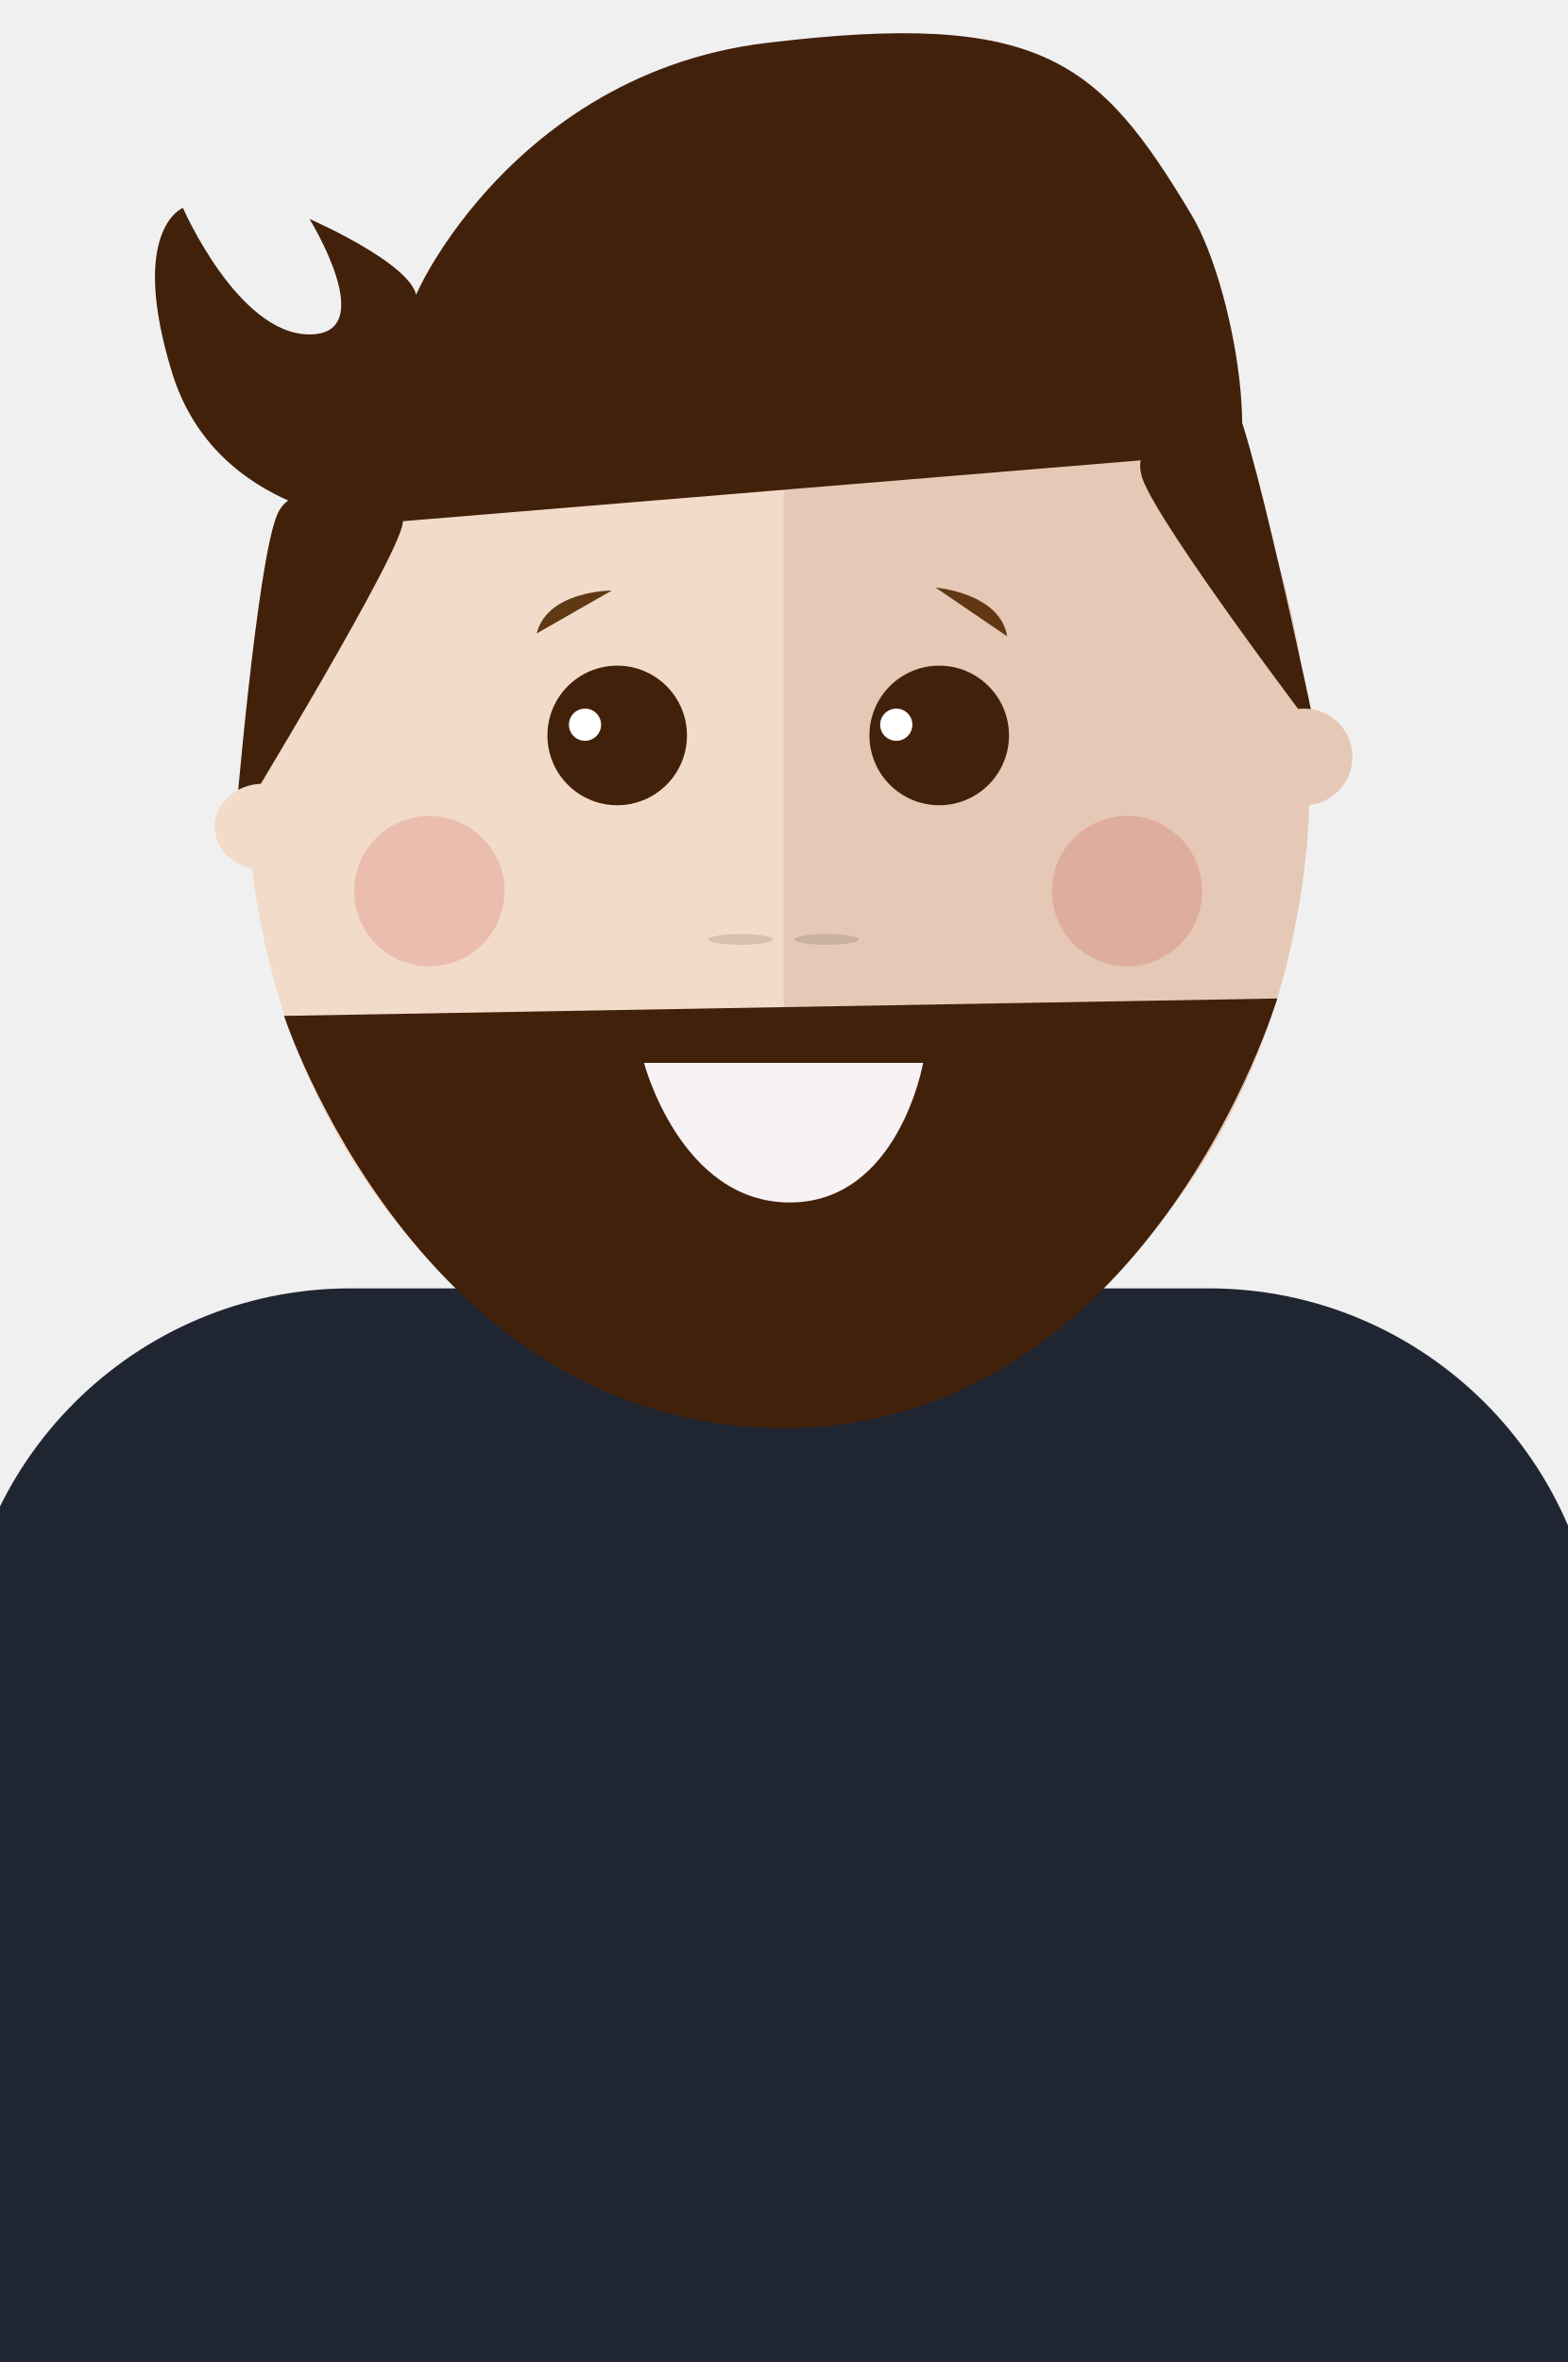
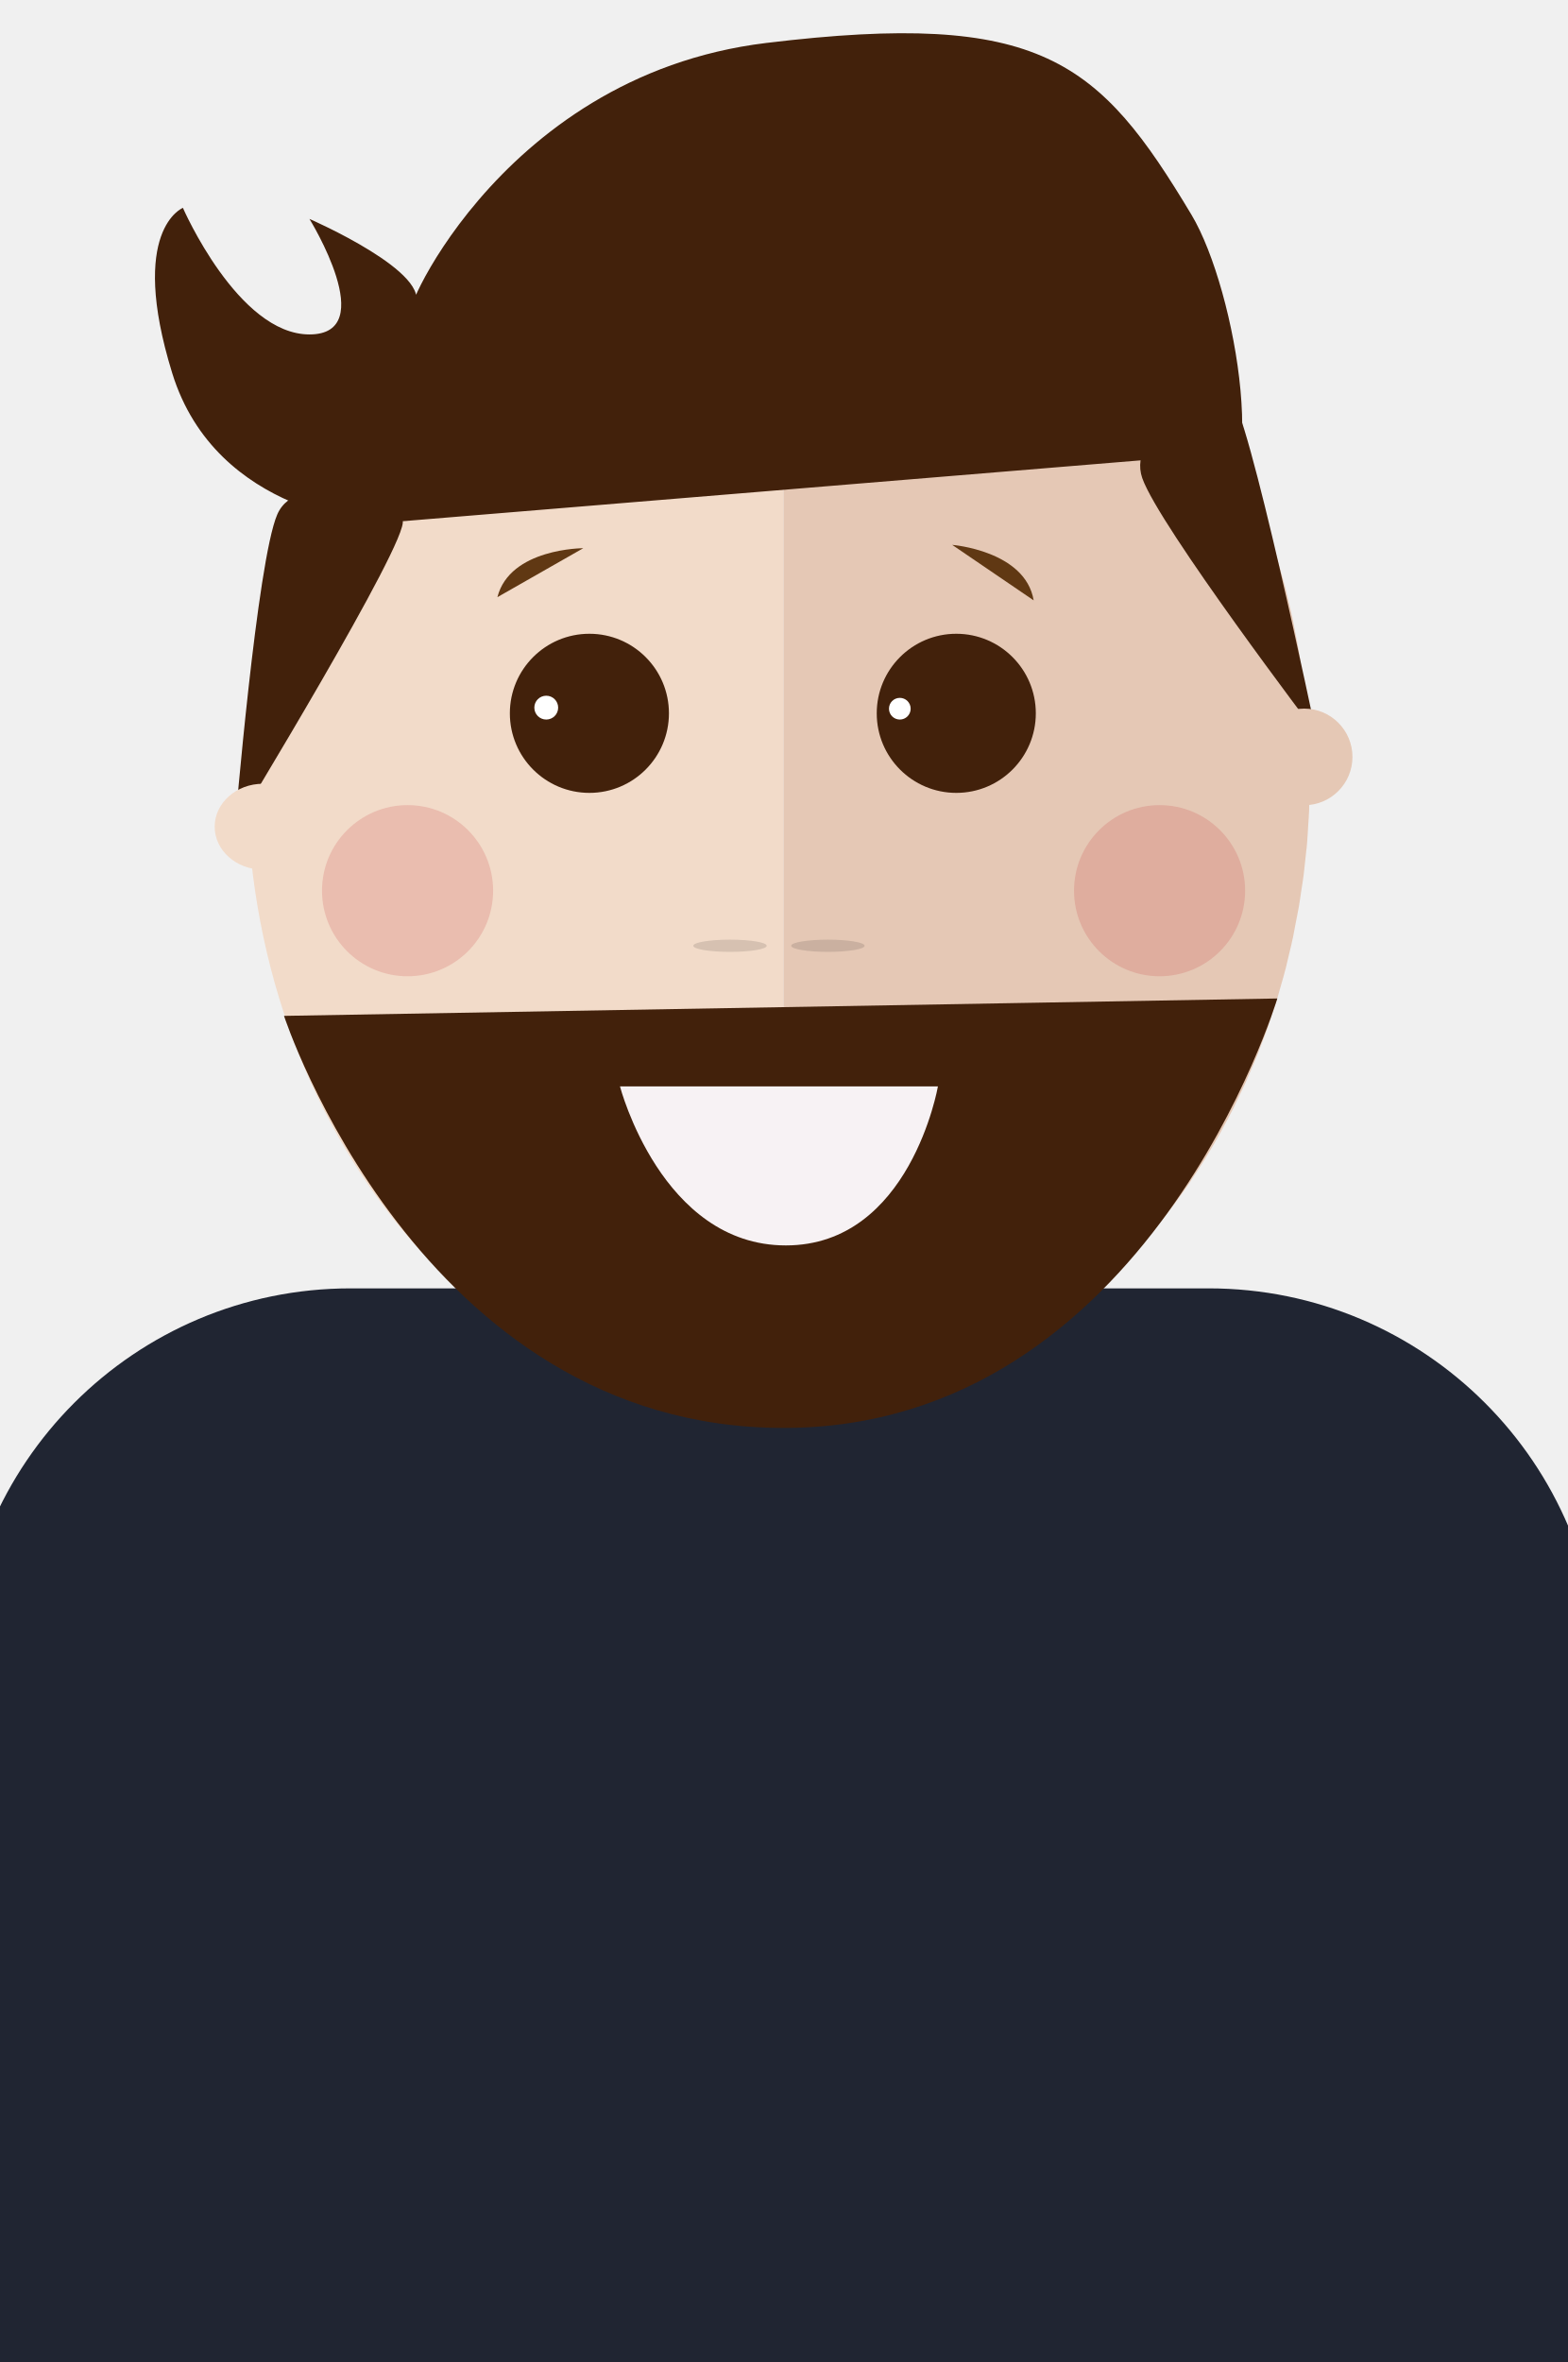
<svg xmlns="http://www.w3.org/2000/svg" viewBox="0 0 146 220">
  <defs>
    <style>.cls-1{fill:#202532;}.cls-2{fill:#f2dbc9;}.cls-3{fill:#e5c8b5;}.cls-4{fill:#42210b;}.cls-5{fill:#f7f2f4;}.cls-6{fill:#fff;}.cls-7{fill:#c1272d;opacity:0.17;}.cls-8{opacity:0.12;}.cls-9{fill:#603813;}</style>
  </defs>
  <g id="Layer_6" data-name="Layer 6">
    <rect class="cls-1" x="-3.74" y="120" width="152.74" height="129" rx="36.4" ry="36.4" />
    <path class="cls-2" d="M121,84.45c-.09.5-.19,1-.29,1.5C120.81,85.45,120.91,85,121,84.45Z" />
    <path class="cls-2" d="M120.45,87.32c-.11.53-.25,1.06-.37,1.59C120.21,88.38,120.34,87.85,120.45,87.32Z" />
    <path class="cls-2" d="M120.71,59c.1.5.2,1,.29,1.5C120.91,60,120.81,59.55,120.71,59Z" />
    <path class="cls-2" d="M119.79,90.13c-.14.56-.31,1.11-.46,1.66C119.48,91.24,119.65,90.69,119.79,90.13Z" />
    <path class="cls-2" d="M121.43,81.53c-.06.47-.14.93-.21,1.4C121.3,82.46,121.37,82,121.43,81.53Z" />
    <path class="cls-2" d="M121.75,78.56c0,.44-.09.87-.14,1.31C121.65,79.43,121.71,79,121.75,78.56Z" />
    <path class="cls-2" d="M121.23,62.07c.07.47.15.93.21,1.4C121.37,63,121.3,62.54,121.23,62.07Z" />
    <path class="cls-2" d="M118.14,95.57c-.21.6-.44,1.19-.67,1.78C117.7,96.76,117.93,96.17,118.14,95.57Z" />
    <path class="cls-2" d="M121.61,65.12c0,.44.1.87.14,1.31C121.71,66,121.65,65.56,121.61,65.12Z" />
    <path class="cls-2" d="M121.86,68.29c0,.39.06.77.07,1.16C121.92,69.06,121.89,68.68,121.86,68.29Z" />
    <path class="cls-2" d="M121.94,75.55c0,.39,0,.77-.07,1.15C121.89,76.32,121.92,75.94,121.94,75.55Z" />
    <path class="cls-2" d="M119,92.88c-.17.58-.37,1.14-.56,1.71C118.65,94,118.84,93.46,119,92.88Z" />
    <path class="cls-2" d="M117.16,98.19c-.25.62-.51,1.23-.78,1.83C116.65,99.42,116.91,98.81,117.16,98.19Z" />
    <path class="cls-2" d="M109.27,112.32q-.74,1-1.51,1.93Q108.53,113.3,109.27,112.32Z" />
    <path class="cls-2" d="M107.65,114.38q-.8,1-1.64,1.89Q106.85,115.35,107.65,114.38Z" />
    <path class="cls-2" d="M106,116.34q-.86,1-1.76,1.85Q105.09,117.29,106,116.34Z" />
    <path class="cls-2" d="M73,13c11.86.14,22.72,5.29,31.19,13.78C95.6,18.19,84.56,13,72.5,13,45.16,13,23,39.64,23,72.5S45.16,132,72.5,132c12.06,0,23.1-5.19,31.69-13.79C95.72,126.69,84.86,131.84,73,132Z" />
    <path class="cls-2" d="M110.81,110.18c-.45.66-.92,1.31-1.39,1.94C109.89,111.48,110.36,110.84,110.81,110.18Z" />
    <path class="cls-2" d="M116.08,100.74c-.28.63-.59,1.25-.89,1.87C115.49,102,115.79,101.38,116.08,100.74Z" />
    <path class="cls-2" d="M112.26,107.94c-.41.66-.83,1.3-1.26,1.94C111.43,109.24,111.85,108.6,112.26,107.94Z" />
    <path class="cls-2" d="M114.9,103.22c-.32.64-.66,1.27-1,1.89C114.24,104.49,114.58,103.86,114.9,103.22Z" />
    <path class="cls-2" d="M113.62,105.62c-.36.65-.74,1.29-1.13,1.92C112.88,106.91,113.26,106.27,113.62,105.62Z" />
    <path class="cls-2" d="M104.2,26.8q.9.9,1.76,1.85Q105.1,27.71,104.2,26.8Z" />
    <path class="cls-2" d="M118.46,50.41c.19.57.38,1.13.56,1.71C118.84,51.54,118.65,51,118.46,50.41Z" />
    <path class="cls-2" d="M112.5,37.46c.38.63.76,1.27,1.13,1.92C113.26,38.73,112.88,38.09,112.5,37.46Z" />
    <path class="cls-2" d="M111,35.12c.43.64.85,1.28,1.26,1.94C111.85,36.4,111.43,35.76,111,35.12Z" />
    <path class="cls-2" d="M113.9,39.89c.34.62.68,1.25,1,1.89C114.58,41.14,114.24,40.51,113.9,39.89Z" />
    <path class="cls-2" d="M109.42,32.88c.47.64.94,1.28,1.39,1.94C110.36,34.16,109.89,33.52,109.42,32.88Z" />
    <path class="cls-2" d="M116.38,45c.26.61.53,1.21.77,1.83C116.91,46.19,116.65,45.59,116.38,45Z" />
    <path class="cls-2" d="M117.48,47.65c.23.59.45,1.18.66,1.78C117.93,48.83,117.7,48.24,117.48,47.65Z" />
    <path class="cls-2" d="M119.33,53.22c.16.55.32,1.1.46,1.65C119.65,54.31,119.48,53.77,119.33,53.22Z" />
    <path class="cls-2" d="M120.08,56.1c.13.53.26,1.05.37,1.58C120.34,57.15,120.21,56.63,120.08,56.1Z" />
    <path class="cls-2" d="M107.76,30.75q.77.94,1.51,1.92Q108.54,31.69,107.76,30.75Z" />
    <path class="cls-2" d="M106,28.73q.84.93,1.64,1.89Q106.85,29.65,106,28.73Z" />
    <path class="cls-2" d="M115.19,42.39c.3.62.6,1.24.89,1.87C115.79,43.62,115.49,43,115.19,42.39Z" />
    <path class="cls-3" d="M104.2,118.2q.9-.9,1.76-1.85l.06-.07q.84-.92,1.64-1.89l.1-.13q.77-.94,1.51-1.93l.15-.2c.47-.64.94-1.28,1.39-1.94l.19-.3c.43-.64.85-1.28,1.26-1.94l.24-.4c.38-.63.76-1.27,1.13-1.92l.27-.51c.34-.62.68-1.25,1-1.89.1-.2.19-.41.29-.61.3-.62.6-1.24.89-1.87.11-.24.2-.48.31-.72.26-.61.53-1.21.78-1.83.11-.28.21-.56.31-.84.23-.59.46-1.18.67-1.78.11-.32.21-.65.32-1,.19-.57.38-1.13.56-1.71.11-.36.2-.73.31-1.09.16-.55.32-1.1.46-1.66.1-.4.19-.82.29-1.23s.26-1.05.37-1.59.18-.91.26-1.37.2-1,.29-1.5.15-1,.23-1.52.15-.93.21-1.4.12-1.11.18-1.66.1-.87.14-1.31c.05-.62.08-1.24.12-1.86,0-.38.06-.76.07-1.15Q122,74,122,72.5t-.06-3.05c0-.39-.05-.77-.07-1.16,0-.62-.07-1.24-.12-1.85,0-.44-.09-.87-.14-1.31s-.11-1.11-.18-1.66-.14-.93-.21-1.4-.14-1-.23-1.52-.19-1-.29-1.5-.17-.91-.26-1.37-.25-1.06-.37-1.58-.19-.82-.29-1.23c-.14-.56-.31-1.1-.46-1.65-.1-.37-.2-.74-.31-1.1-.17-.58-.37-1.14-.56-1.71-.11-.33-.21-.66-.32-1-.21-.6-.44-1.19-.66-1.78-.11-.28-.21-.57-.32-.84-.25-.62-.51-1.22-.77-1.83-.1-.24-.2-.49-.31-.72-.28-.63-.59-1.25-.89-1.87-.1-.2-.19-.41-.29-.61-.32-.64-.66-1.26-1-1.89l-.27-.51c-.36-.65-.74-1.29-1.13-1.92l-.24-.4c-.41-.66-.83-1.3-1.26-1.94l-.19-.3c-.45-.66-.92-1.31-1.39-1.94l-.15-.2q-.74-1-1.51-1.92l-.1-.13q-.8-1-1.64-1.89l-.06-.07q-.86-1-1.76-1.85h0C95.72,18.31,84.86,13.16,73,13V132c11.86-.14,22.72-5.29,31.19-13.78Z" />
    <path class="cls-4" d="M26.46,94.62,119,93s-12,40-46,40S26.46,94.62,26.46,94.62Z" />
-     <path class="cls-5" d="M60,99H86s-2.26,13-12.43,13S60,99,60,99Z" />
+     <path class="cls-5" d="M57.76,101.19H87.38S84.8,116,73.21,116,57.76,101.19,57.76,101.19Z" />
    <path class="cls-4" d="M21.89,77S38.18,50.27,37.51,48.47s-9.79-4.92-11.68-.55S21.89,77,21.89,77Z" />
    <path class="cls-4" d="M122.59,68.23s-6.38-30.57-8-31.4-9.73,3.26-8.17,7.71S122.59,68.23,122.59,68.23Z" />
    <path class="cls-4" d="M112,48c-6.65.72-1.15-5.5-1.15-5.5L35.16,48.74s-15-.64-19.12-14,1-15.38,1-15.38,5.13,11.79,11.79,11.79,0-10.76,0-10.76,11.79,5.13,9.74,8.2S45.77,7.1,71.4,4s31,1.65,39.6,16C115.2,27,118.65,47.28,112,48Z" />
-     <circle class="cls-4" cx="57.5" cy="68.5" r="6.5" />
-     <circle class="cls-4" cx="87.5" cy="68.5" r="6.5" />
+     <circle class="cls-4" cx="54.91" cy="66.44" r="7.41" />
+     <circle class="cls-4" cx="89.09" cy="66.44" r="7.41" />
    <ellipse class="cls-2" cx="24.5" cy="77" rx="4.5" ry="4" />
    <circle class="cls-3" cx="121.5" cy="70.5" r="4.5" />
-     <circle class="cls-6" cx="54.5" cy="67.5" r="1.5" />
-     <circle class="cls-6" cx="83.5" cy="67.5" r="1.5" />
-     <circle class="cls-7" cx="40" cy="83" r="7" />
-     <circle class="cls-7" cx="105" cy="83" r="7" />
-     <ellipse class="cls-8" cx="69" cy="87.5" rx="3" ry="0.5" />
-     <ellipse class="cls-8" cx="77" cy="87.5" rx="3" ry="0.5" />
-     <path class="cls-9" d="M57,55s-6,0-7,4" />
-     <path class="cls-9" d="M87.17,54.73s6,.48,6.66,4.54" />
+     <circle class="cls-6" cx="50.89" cy="65.91" r="1.11" />
+     <circle class="cls-6" cx="83.83" cy="66.01" r="1.01" />
+     <circle class="cls-7" cx="37.97" cy="82.96" r="7.97" />
+     <circle class="cls-7" cx="108.03" cy="82.96" r="7.97" />
+     <ellipse class="cls-8" cx="68.01" cy="88.09" rx="3.42" ry="0.57" />
+     <ellipse class="cls-8" cx="77.13" cy="88.09" rx="3.42" ry="0.57" />
+     <path class="cls-9" d="M54.34,51.06s-6.84,0-8,4.56" />
+     <path class="cls-9" d="M88.71,50.75s6.81.54,7.59,5.17" />
  </g>
</svg>
